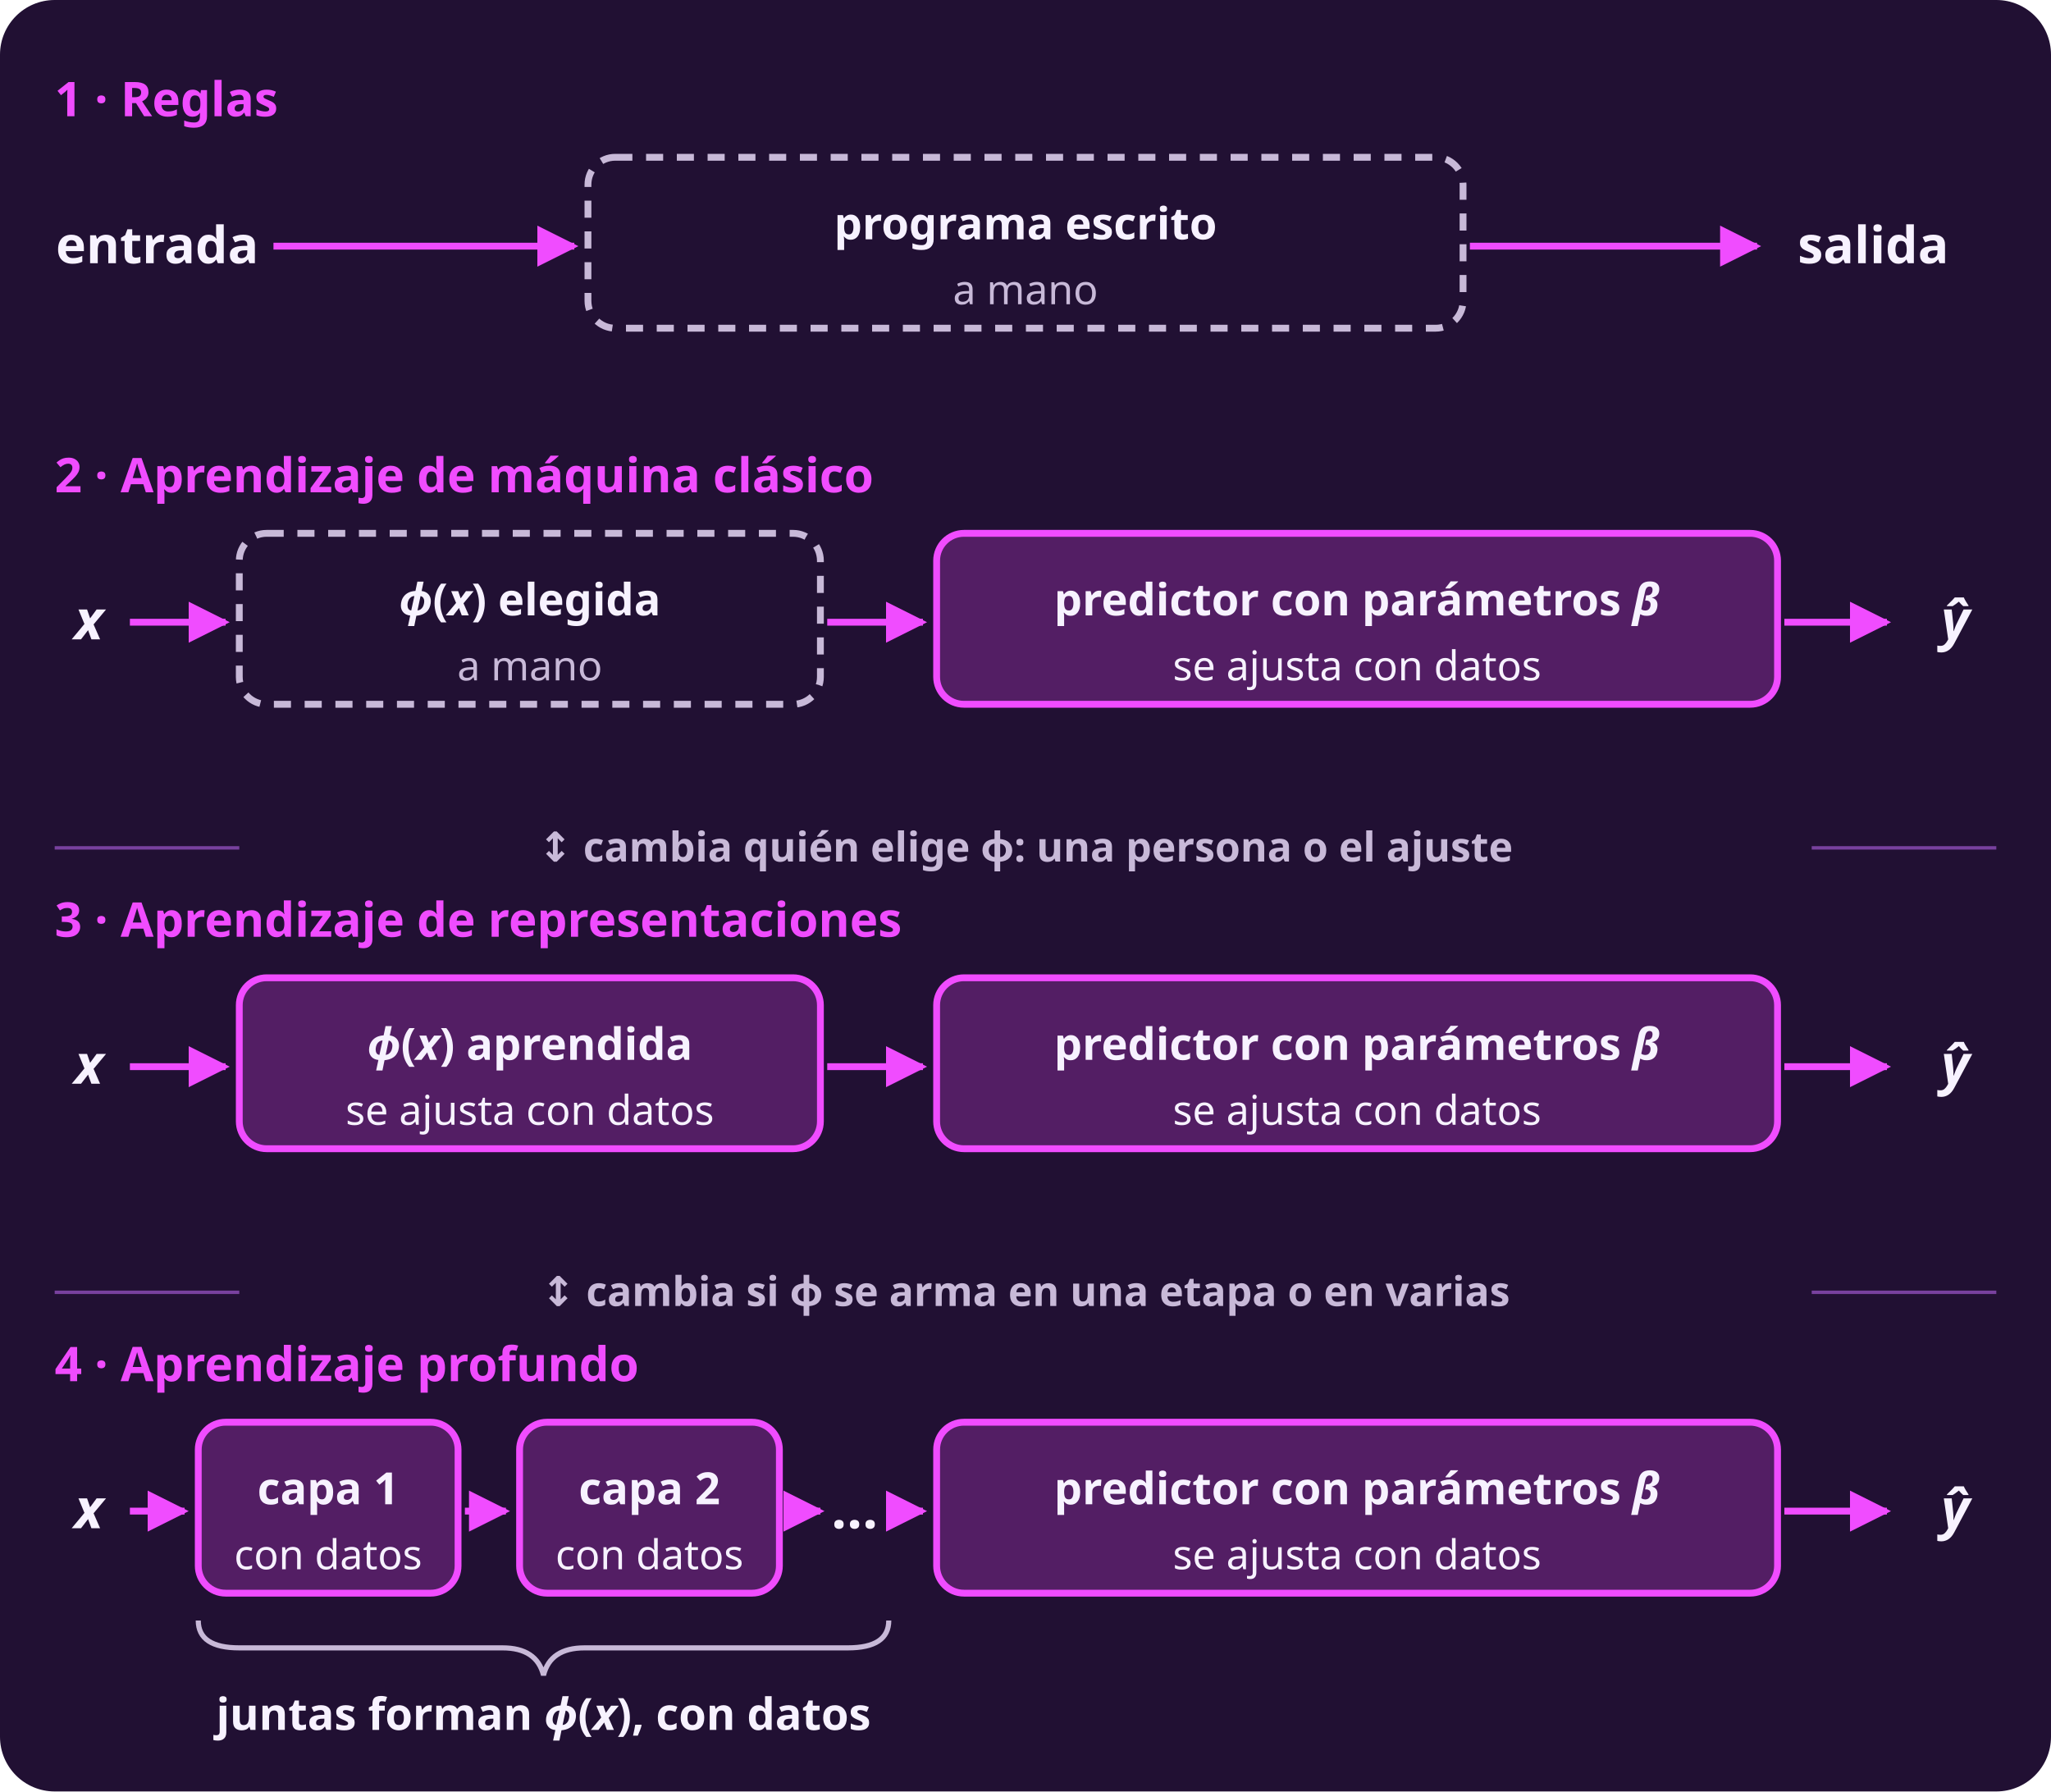
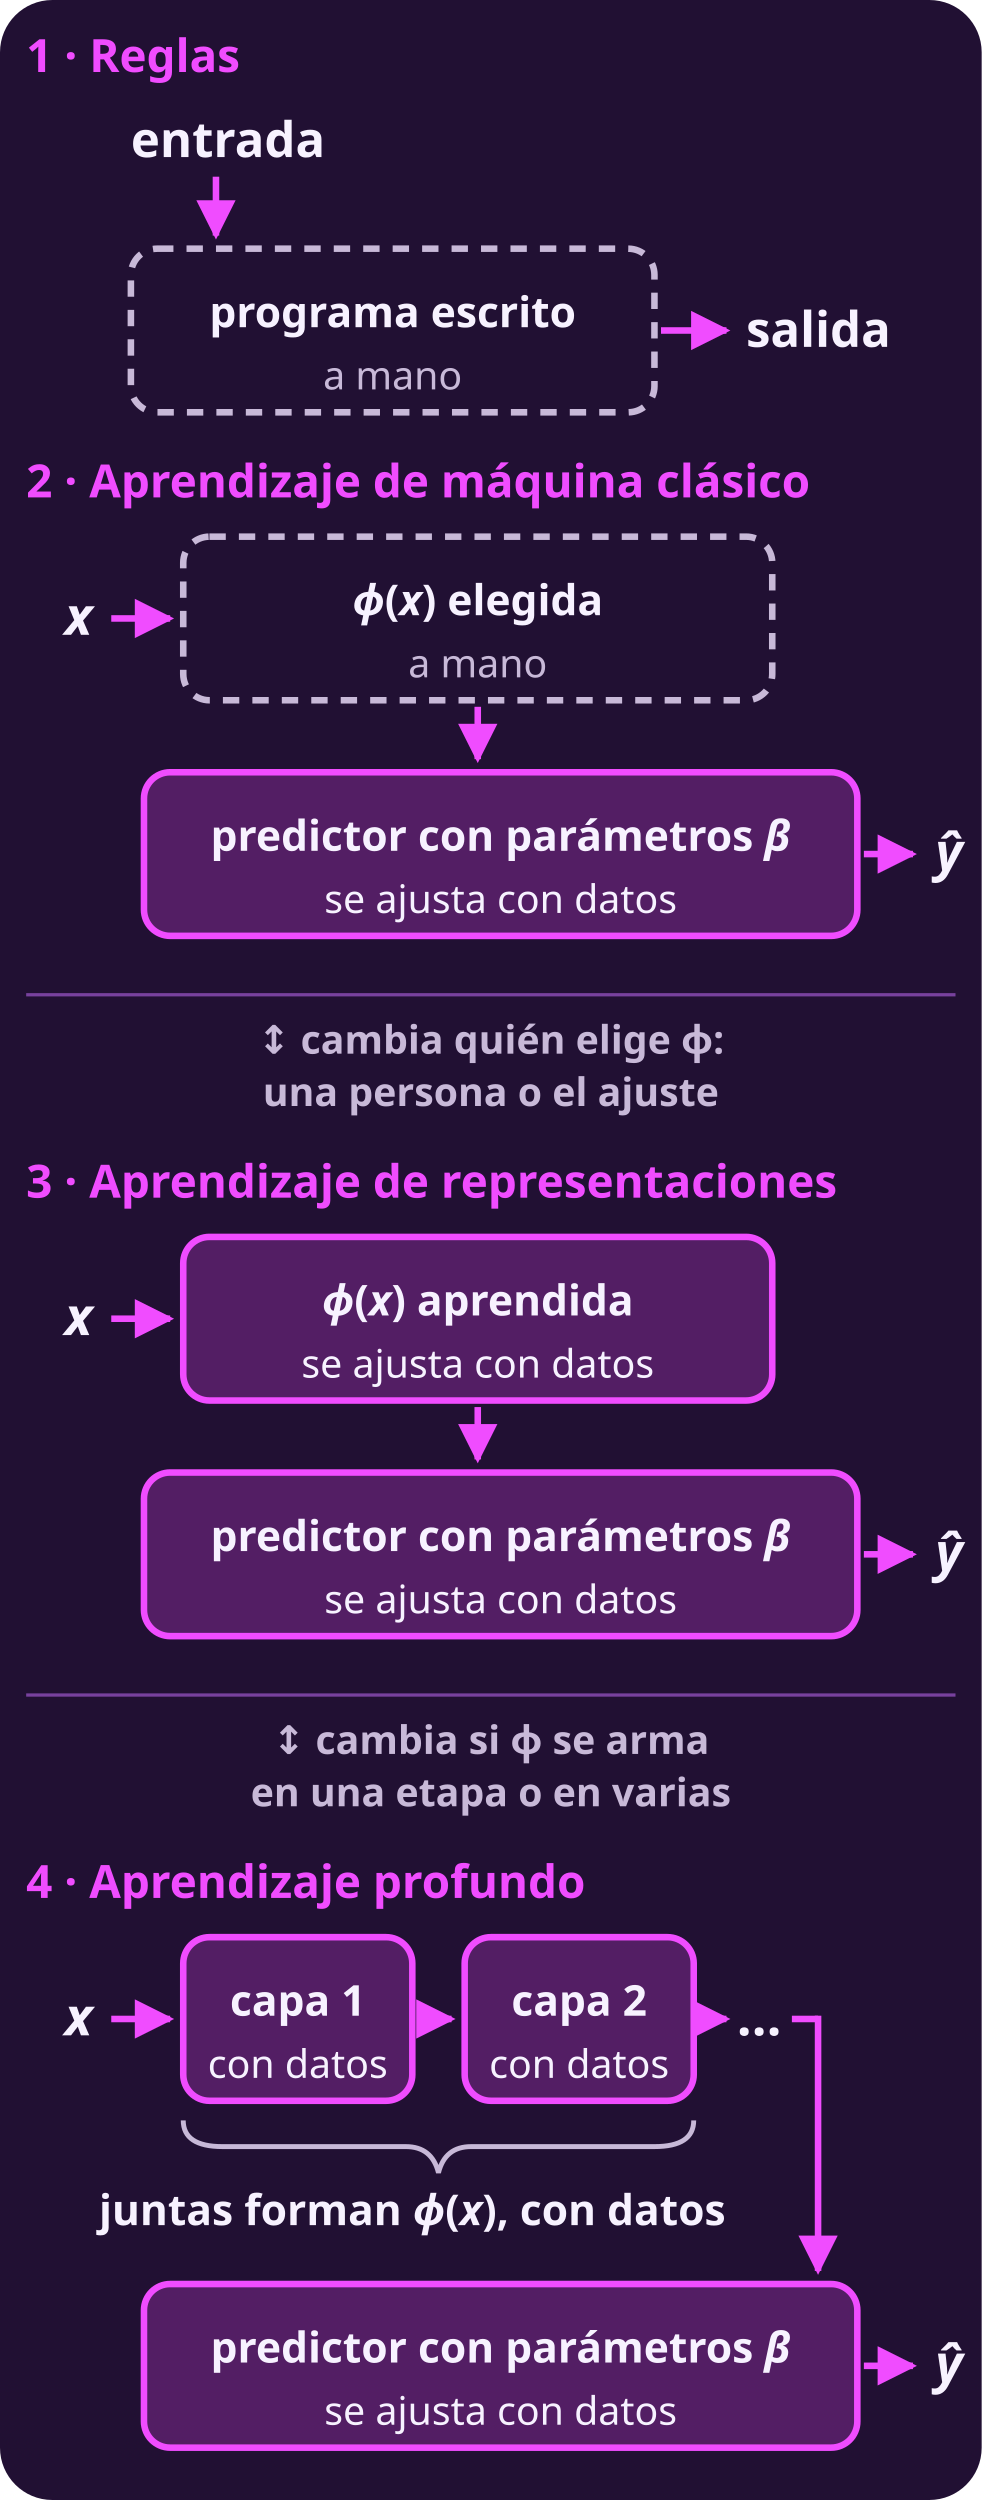
- <svg xmlns="http://www.w3.org/2000/svg" width="600" height="524" viewBox="0 0 600 524" role="img" aria-label="Cuatro tiras. Reglas: todo a mano. Clásico: la representación fi de x a mano y el predictor con parámetros beta ajustado con datos. Representaciones: fi de x y el predictor, los dos con datos. Profundo: capa 1, capa 2 y más, una sobre otra, que juntas forman fi de x, y el predictor, todo con datos.">
-   <rect x="0" y="0" width="600" height="524" rx="16" fill="#211033" />
+ <svg xmlns="http://www.w3.org/2000/svg" width="300" height="764" viewBox="0 0 300 764" role="img" aria-label="Cuatro tiras. Reglas: todo a mano. Clásico: la representación fi de x a mano y el predictor con parámetros beta ajustado con datos. Representaciones: fi de x y el predictor, los dos con datos. Profundo: capa 1, capa 2 y más, una sobre otra, que juntas forman fi de x, y el predictor, todo con datos.">
+   <rect x="0" y="0" width="300" height="764" rx="16" fill="#211033" />
  <defs>
    <marker id="p" viewBox="0 0 10 10" refX="9" refY="5" markerWidth="6" markerHeight="6" orient="auto-start-reverse">
      <path d="M 0 0 L 10 5 L 0 10 z" fill="#f04cff" />
    </marker>
    <marker id="s" viewBox="0 0 10 10" refX="9" refY="5" markerWidth="6" markerHeight="6" orient="auto-start-reverse">
      <path d="M 0 0 L 10 5 L 0 10 z" fill="#c8b9d8" />
    </marker>
  </defs>
-   <text x="16" y="34" fill="#f04cff" font-family="system-ui, sans-serif" font-size="14" text-anchor="start" font-weight="700">1 · Reglas</text>
-   <text x="16" y="144" fill="#f04cff" font-family="system-ui, sans-serif" font-size="14" text-anchor="start" font-weight="700">2 · Aprendizaje de máquina clásico</text>
-   <text x="16" y="274" fill="#f04cff" font-family="system-ui, sans-serif" font-size="14" text-anchor="start" font-weight="700">3 · Aprendizaje de representaciones</text>
-   <text x="16" y="404" fill="#f04cff" font-family="system-ui, sans-serif" font-size="14" text-anchor="start" font-weight="700">4 · Aprendizaje profundo</text>
-   <text x="46" y="77" fill="#f7f2ff" font-family="system-ui, sans-serif" font-size="15" text-anchor="middle" font-weight="700">entrada</text>
-   <line x1="80" y1="72" x2="168" y2="72" stroke="#f04cff" stroke-width="2" marker-end="url(#p)" />
-   <rect x="172" y="46" width="256" height="50" rx="8" fill="#211033" stroke="#c8b9d8" stroke-width="2" stroke-dasharray="5 4" />
-   <text x="300" y="70" fill="#f7f2ff" font-family="system-ui, sans-serif" font-size="13" text-anchor="middle" font-weight="700">programa escrito</text>
-   <text x="300" y="89" fill="#c8b9d8" font-family="system-ui, sans-serif" font-size="12" text-anchor="middle">a mano</text>
-   <line x1="430" y1="72" x2="514" y2="72" stroke="#f04cff" stroke-width="2" marker-end="url(#p)" />
-   <text x="548" y="77" fill="#f7f2ff" font-family="system-ui, sans-serif" font-size="15" text-anchor="middle" font-weight="700">salida</text>
-   <text x="26" y="187" fill="#f7f2ff" font-family="system-ui, sans-serif" font-size="16" text-anchor="middle" font-weight="700">
+   <text x="8" y="22" fill="#f04cff" font-family="system-ui, sans-serif" font-size="14" text-anchor="start" font-weight="700">1 · Reglas</text>
+   <text x="8" y="152" fill="#f04cff" font-family="system-ui, sans-serif" font-size="14" text-anchor="start" font-weight="700">2 · Aprendizaje de máquina clásico</text>
+   <text x="8" y="366" fill="#f04cff" font-family="system-ui, sans-serif" font-size="14" text-anchor="start" font-weight="700">3 · Aprendizaje de representaciones</text>
+   <text x="8" y="580" fill="#f04cff" font-family="system-ui, sans-serif" font-size="14" text-anchor="start" font-weight="700">4 · Aprendizaje profundo</text>
+   <text x="40" y="48" fill="#f7f2ff" font-family="system-ui, sans-serif" font-size="15" text-anchor="start" font-weight="700">entrada</text>
+   <line x1="66" y1="54" x2="66" y2="72" stroke="#f04cff" stroke-width="2" marker-end="url(#p)" />
+   <rect x="40" y="76" width="160" height="50" rx="8" fill="#211033" stroke="#c8b9d8" stroke-width="2" stroke-dasharray="5 4" />
+   <text x="120" y="100" fill="#f7f2ff" font-family="system-ui, sans-serif" font-size="13" text-anchor="middle" font-weight="700">programa escrito</text>
+   <text x="120" y="119" fill="#c8b9d8" font-family="system-ui, sans-serif" font-size="12" text-anchor="middle">a mano</text>
+   <line x1="202" y1="101" x2="222" y2="101" stroke="#f04cff" stroke-width="2" marker-end="url(#p)" />
+   <text x="228" y="106" fill="#f7f2ff" font-family="system-ui, sans-serif" font-size="15" text-anchor="start" font-weight="700">salida</text>
+   <text x="24" y="194" fill="#f7f2ff" font-family="system-ui, sans-serif" font-size="16" text-anchor="middle" font-weight="700">
    <tspan font-style="italic">x</tspan>
  </text>
-   <line x1="38" y1="182" x2="66" y2="182" stroke="#f04cff" stroke-width="2" marker-end="url(#p)" />
-   <rect x="70" y="156" width="170" height="50" rx="8" fill="#211033" stroke="#c8b9d8" stroke-width="2" stroke-dasharray="5 4" />
-   <text x="155" y="180" fill="#f7f2ff" font-family="system-ui, sans-serif" font-size="13" text-anchor="middle" font-weight="700">
+   <line x1="34" y1="189" x2="52" y2="189" stroke="#f04cff" stroke-width="2" marker-end="url(#p)" />
+   <rect x="56" y="164" width="180" height="50" rx="8" fill="#211033" stroke="#c8b9d8" stroke-width="2" stroke-dasharray="5 4" />
+   <text x="146" y="188" fill="#f7f2ff" font-family="system-ui, sans-serif" font-size="13" text-anchor="middle" font-weight="700">
    <tspan font-style="italic">ϕ</tspan>(<tspan font-style="italic">x</tspan>) elegida</text>
-   <text x="155" y="199" fill="#c8b9d8" font-family="system-ui, sans-serif" font-size="12" text-anchor="middle">a mano</text>
-   <line x1="242" y1="182" x2="270" y2="182" stroke="#f04cff" stroke-width="2" marker-end="url(#p)" />
-   <rect x="274" y="156" width="246" height="50" rx="8" fill="#531e64" stroke="#f04cff" stroke-width="2" />
-   <text x="397" y="180" fill="#f7f2ff" font-family="system-ui, sans-serif" font-size="13" text-anchor="middle" font-weight="700">predictor con parámetros <tspan font-style="italic">β</tspan>
+   <text x="146" y="207" fill="#c8b9d8" font-family="system-ui, sans-serif" font-size="12" text-anchor="middle">a mano</text>
+   <line x1="146" y1="216" x2="146" y2="232" stroke="#f04cff" stroke-width="2" marker-end="url(#p)" />
+   <rect x="44" y="236" width="218" height="50" rx="8" fill="#531e64" stroke="#f04cff" stroke-width="2" />
+   <text x="153" y="260" fill="#f7f2ff" font-family="system-ui, sans-serif" font-size="13" text-anchor="middle" font-weight="700">predictor con parámetros <tspan font-style="italic">β</tspan>
  </text>
-   <text x="397" y="199" fill="#f7f2ff" font-family="system-ui, sans-serif" font-size="12" text-anchor="middle">se ajusta con datos</text>
-   <line x1="522" y1="182" x2="552" y2="182" stroke="#f04cff" stroke-width="2" marker-end="url(#p)" />
-   <text x="572" y="187" fill="#f7f2ff" font-family="system-ui, sans-serif" font-size="16" text-anchor="middle" font-weight="700">
+   <text x="153" y="279" fill="#f7f2ff" font-family="system-ui, sans-serif" font-size="12" text-anchor="middle">se ajusta con datos</text>
+   <line x1="264" y1="261" x2="279" y2="261" stroke="#f04cff" stroke-width="2" marker-end="url(#p)" />
+   <text x="290" y="266" fill="#f7f2ff" font-family="system-ui, sans-serif" font-size="16" text-anchor="middle" font-weight="700">
    <tspan font-style="italic">ŷ</tspan>
  </text>
-   <text x="26" y="317" fill="#f7f2ff" font-family="system-ui, sans-serif" font-size="16" text-anchor="middle" font-weight="700">
+   <text x="24" y="408" fill="#f7f2ff" font-family="system-ui, sans-serif" font-size="16" text-anchor="middle" font-weight="700">
    <tspan font-style="italic">x</tspan>
  </text>
-   <line x1="38" y1="312" x2="66" y2="312" stroke="#f04cff" stroke-width="2" marker-end="url(#p)" />
-   <rect x="70" y="286" width="170" height="50" rx="8" fill="#531e64" stroke="#f04cff" stroke-width="2" />
-   <text x="155" y="310" fill="#f7f2ff" font-family="system-ui, sans-serif" font-size="13" text-anchor="middle" font-weight="700">
+   <line x1="34" y1="403" x2="52" y2="403" stroke="#f04cff" stroke-width="2" marker-end="url(#p)" />
+   <rect x="56" y="378" width="180" height="50" rx="8" fill="#531e64" stroke="#f04cff" stroke-width="2" />
+   <text x="146" y="402" fill="#f7f2ff" font-family="system-ui, sans-serif" font-size="13" text-anchor="middle" font-weight="700">
    <tspan font-style="italic">ϕ</tspan>(<tspan font-style="italic">x</tspan>) aprendida</text>
-   <text x="155" y="329" fill="#f7f2ff" font-family="system-ui, sans-serif" font-size="12" text-anchor="middle">se ajusta con datos</text>
-   <line x1="242" y1="312" x2="270" y2="312" stroke="#f04cff" stroke-width="2" marker-end="url(#p)" />
-   <rect x="274" y="286" width="246" height="50" rx="8" fill="#531e64" stroke="#f04cff" stroke-width="2" />
-   <text x="397" y="310" fill="#f7f2ff" font-family="system-ui, sans-serif" font-size="13" text-anchor="middle" font-weight="700">predictor con parámetros <tspan font-style="italic">β</tspan>
+   <text x="146" y="421" fill="#f7f2ff" font-family="system-ui, sans-serif" font-size="12" text-anchor="middle">se ajusta con datos</text>
+   <line x1="146" y1="430" x2="146" y2="446" stroke="#f04cff" stroke-width="2" marker-end="url(#p)" />
+   <rect x="44" y="450" width="218" height="50" rx="8" fill="#531e64" stroke="#f04cff" stroke-width="2" />
+   <text x="153" y="474" fill="#f7f2ff" font-family="system-ui, sans-serif" font-size="13" text-anchor="middle" font-weight="700">predictor con parámetros <tspan font-style="italic">β</tspan>
  </text>
-   <text x="397" y="329" fill="#f7f2ff" font-family="system-ui, sans-serif" font-size="12" text-anchor="middle">se ajusta con datos</text>
-   <line x1="522" y1="312" x2="552" y2="312" stroke="#f04cff" stroke-width="2" marker-end="url(#p)" />
-   <text x="572" y="317" fill="#f7f2ff" font-family="system-ui, sans-serif" font-size="16" text-anchor="middle" font-weight="700">
+   <text x="153" y="493" fill="#f7f2ff" font-family="system-ui, sans-serif" font-size="12" text-anchor="middle">se ajusta con datos</text>
+   <line x1="264" y1="475" x2="279" y2="475" stroke="#f04cff" stroke-width="2" marker-end="url(#p)" />
+   <text x="290" y="480" fill="#f7f2ff" font-family="system-ui, sans-serif" font-size="16" text-anchor="middle" font-weight="700">
    <tspan font-style="italic">ŷ</tspan>
  </text>
-   <text x="26" y="447" fill="#f7f2ff" font-family="system-ui, sans-serif" font-size="16" text-anchor="middle" font-weight="700">
+   <text x="24" y="622" fill="#f7f2ff" font-family="system-ui, sans-serif" font-size="16" text-anchor="middle" font-weight="700">
    <tspan font-style="italic">x</tspan>
  </text>
-   <line x1="38" y1="442" x2="54" y2="442" stroke="#f04cff" stroke-width="2" marker-end="url(#p)" />
-   <rect x="58" y="416" width="76" height="50" rx="8" fill="#531e64" stroke="#f04cff" stroke-width="2" />
-   <text x="96" y="440" fill="#f7f2ff" font-family="system-ui, sans-serif" font-size="13" text-anchor="middle" font-weight="700">capa 1</text>
-   <text x="96" y="459" fill="#f7f2ff" font-family="system-ui, sans-serif" font-size="12" text-anchor="middle">con datos</text>
-   <line x1="136" y1="442" x2="148" y2="442" stroke="#f04cff" stroke-width="2" marker-end="url(#p)" />
-   <rect x="152" y="416" width="76" height="50" rx="8" fill="#531e64" stroke="#f04cff" stroke-width="2" />
-   <text x="190" y="440" fill="#f7f2ff" font-family="system-ui, sans-serif" font-size="13" text-anchor="middle" font-weight="700">capa 2</text>
-   <text x="190" y="459" fill="#f7f2ff" font-family="system-ui, sans-serif" font-size="12" text-anchor="middle">con datos</text>
-   <line x1="230" y1="442" x2="240" y2="442" stroke="#f04cff" stroke-width="2" marker-end="url(#p)" />
-   <text x="250" y="447" fill="#f7f2ff" font-family="system-ui, sans-serif" font-size="16" text-anchor="middle" font-weight="700">…</text>
-   <line x1="260" y1="442" x2="270" y2="442" stroke="#f04cff" stroke-width="2" marker-end="url(#p)" />
-   <rect x="274" y="416" width="246" height="50" rx="8" fill="#531e64" stroke="#f04cff" stroke-width="2" />
-   <text x="397" y="440" fill="#f7f2ff" font-family="system-ui, sans-serif" font-size="13" text-anchor="middle" font-weight="700">predictor con parámetros <tspan font-style="italic">β</tspan>
+   <line x1="34" y1="617" x2="52" y2="617" stroke="#f04cff" stroke-width="2" marker-end="url(#p)" />
+   <rect x="56" y="592" width="70" height="50" rx="8" fill="#531e64" stroke="#f04cff" stroke-width="2" />
+   <text x="91" y="616" fill="#f7f2ff" font-family="system-ui, sans-serif" font-size="13" text-anchor="middle" font-weight="700">capa 1</text>
+   <text x="91" y="635" fill="#f7f2ff" font-family="system-ui, sans-serif" font-size="12" text-anchor="middle">con datos</text>
+   <line x1="128" y1="617" x2="138" y2="617" stroke="#f04cff" stroke-width="2" marker-end="url(#p)" />
+   <rect x="142" y="592" width="70" height="50" rx="8" fill="#531e64" stroke="#f04cff" stroke-width="2" />
+   <text x="177" y="616" fill="#f7f2ff" font-family="system-ui, sans-serif" font-size="13" text-anchor="middle" font-weight="700">capa 2</text>
+   <text x="177" y="635" fill="#f7f2ff" font-family="system-ui, sans-serif" font-size="12" text-anchor="middle">con datos</text>
+   <line x1="214" y1="617" x2="222" y2="617" stroke="#f04cff" stroke-width="2" marker-end="url(#p)" />
+   <text x="232" y="622" fill="#f7f2ff" font-family="system-ui, sans-serif" font-size="16" text-anchor="middle" font-weight="700">…</text>
+   <line x1="242" y1="617" x2="250" y2="617" stroke="#f04cff" stroke-width="2" />
+   <line x1="250" y1="616" x2="250" y2="694" stroke="#f04cff" stroke-width="2" marker-end="url(#p)" />
+   <path d="M 56 648 Q 56 656 68 656 L 124 656 Q 132 656 134 664 Q 136 656 144 656 L 200 656 Q 212 656 212 648" fill="none" stroke="#c8b9d8" stroke-width="1.5" />
+   <text x="126" y="680" fill="#f7f2ff" font-family="system-ui, sans-serif" font-size="13" text-anchor="middle" font-weight="700">juntas forman <tspan font-style="italic">ϕ</tspan>(<tspan font-style="italic">x</tspan>), con datos</text>
+   <rect x="44" y="698" width="218" height="50" rx="8" fill="#531e64" stroke="#f04cff" stroke-width="2" />
+   <text x="153" y="722" fill="#f7f2ff" font-family="system-ui, sans-serif" font-size="13" text-anchor="middle" font-weight="700">predictor con parámetros <tspan font-style="italic">β</tspan>
  </text>
-   <text x="397" y="459" fill="#f7f2ff" font-family="system-ui, sans-serif" font-size="12" text-anchor="middle">se ajusta con datos</text>
-   <line x1="522" y1="442" x2="552" y2="442" stroke="#f04cff" stroke-width="2" marker-end="url(#p)" />
-   <text x="572" y="447" fill="#f7f2ff" font-family="system-ui, sans-serif" font-size="16" text-anchor="middle" font-weight="700">
+   <text x="153" y="741" fill="#f7f2ff" font-family="system-ui, sans-serif" font-size="12" text-anchor="middle">se ajusta con datos</text>
+   <line x1="264" y1="723" x2="279" y2="723" stroke="#f04cff" stroke-width="2" marker-end="url(#p)" />
+   <text x="290" y="728" fill="#f7f2ff" font-family="system-ui, sans-serif" font-size="16" text-anchor="middle" font-weight="700">
    <tspan font-style="italic">ŷ</tspan>
  </text>
-   <path d="M 58 474 Q 58 482 70 482 L 147 482 Q 157 482 159 490 Q 161 482 171 482 L 248 482 Q 260 482 260 474" fill="none" stroke="#c8b9d8" stroke-width="1.5" />
-   <text x="159" y="506" fill="#f7f2ff" font-family="system-ui, sans-serif" font-size="13" text-anchor="middle" font-weight="700">juntas forman <tspan font-style="italic">ϕ</tspan>(<tspan font-style="italic">x</tspan>), con datos</text>
-   <line x1="16" y1="248" x2="70" y2="248" stroke="#78419e" stroke-width="1" />
-   <line x1="530" y1="248" x2="584" y2="248" stroke="#78419e" stroke-width="1" />
-   <text x="300" y="252" fill="#c8b9d8" font-family="system-ui, sans-serif" font-size="12" text-anchor="middle" font-weight="700">↕ cambia quién elige ϕ: una persona o el ajuste</text>
-   <line x1="16" y1="378" x2="70" y2="378" stroke="#78419e" stroke-width="1" />
-   <line x1="530" y1="378" x2="584" y2="378" stroke="#78419e" stroke-width="1" />
-   <text x="300" y="382" fill="#c8b9d8" font-family="system-ui, sans-serif" font-size="12" text-anchor="middle" font-weight="700">↕ cambia si ϕ se arma en una etapa o en varias</text>
+   <line x1="8" y1="304" x2="292" y2="304" stroke="#78419e" stroke-width="1" />
+   <text x="150" y="322" fill="#c8b9d8" font-family="system-ui, sans-serif" font-size="12" text-anchor="middle" font-weight="700">↕ cambia quién elige ϕ:</text>
+   <text x="150" y="338" fill="#c8b9d8" font-family="system-ui, sans-serif" font-size="12" text-anchor="middle" font-weight="700">una persona o el ajuste</text>
+   <line x1="8" y1="518" x2="292" y2="518" stroke="#78419e" stroke-width="1" />
+   <text x="150" y="536" fill="#c8b9d8" font-family="system-ui, sans-serif" font-size="12" text-anchor="middle" font-weight="700">↕ cambia si ϕ se arma</text>
+   <text x="150" y="552" fill="#c8b9d8" font-family="system-ui, sans-serif" font-size="12" text-anchor="middle" font-weight="700">en una etapa o en varias</text>
</svg>
